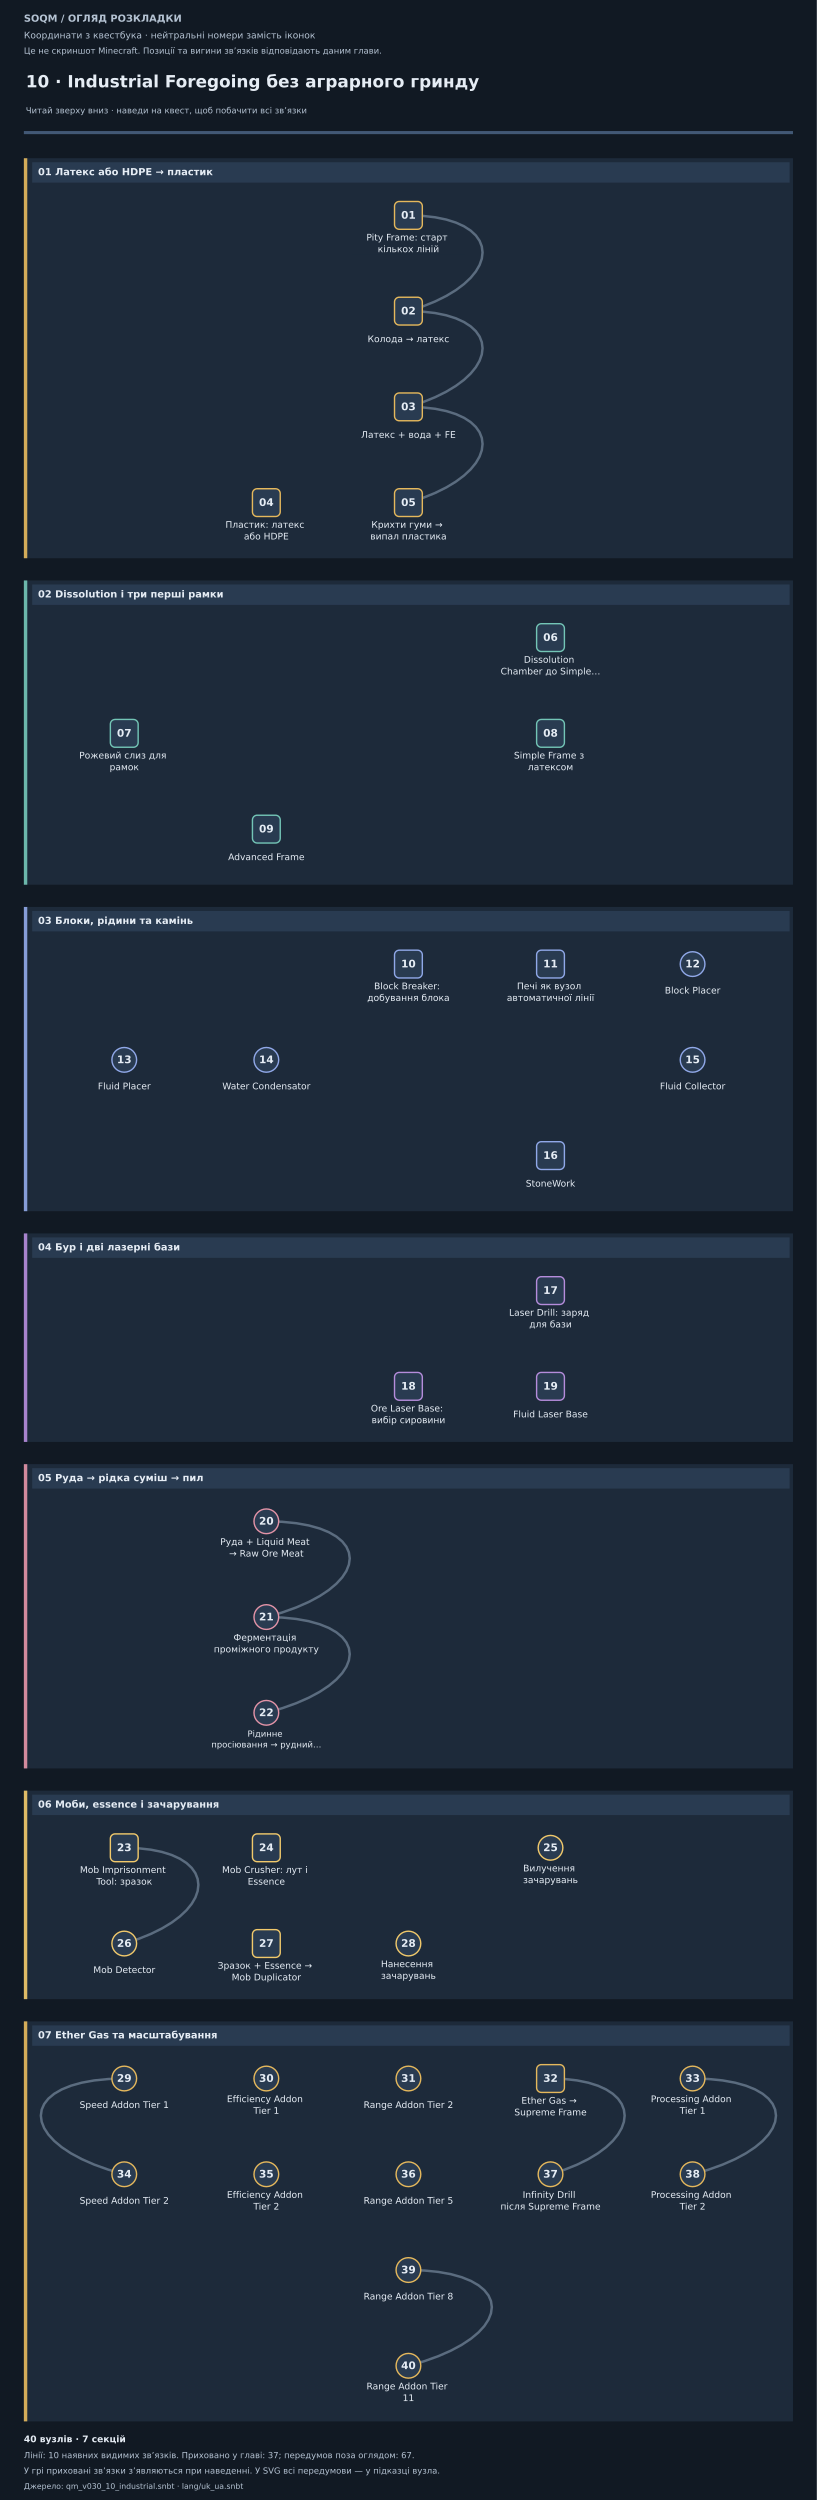
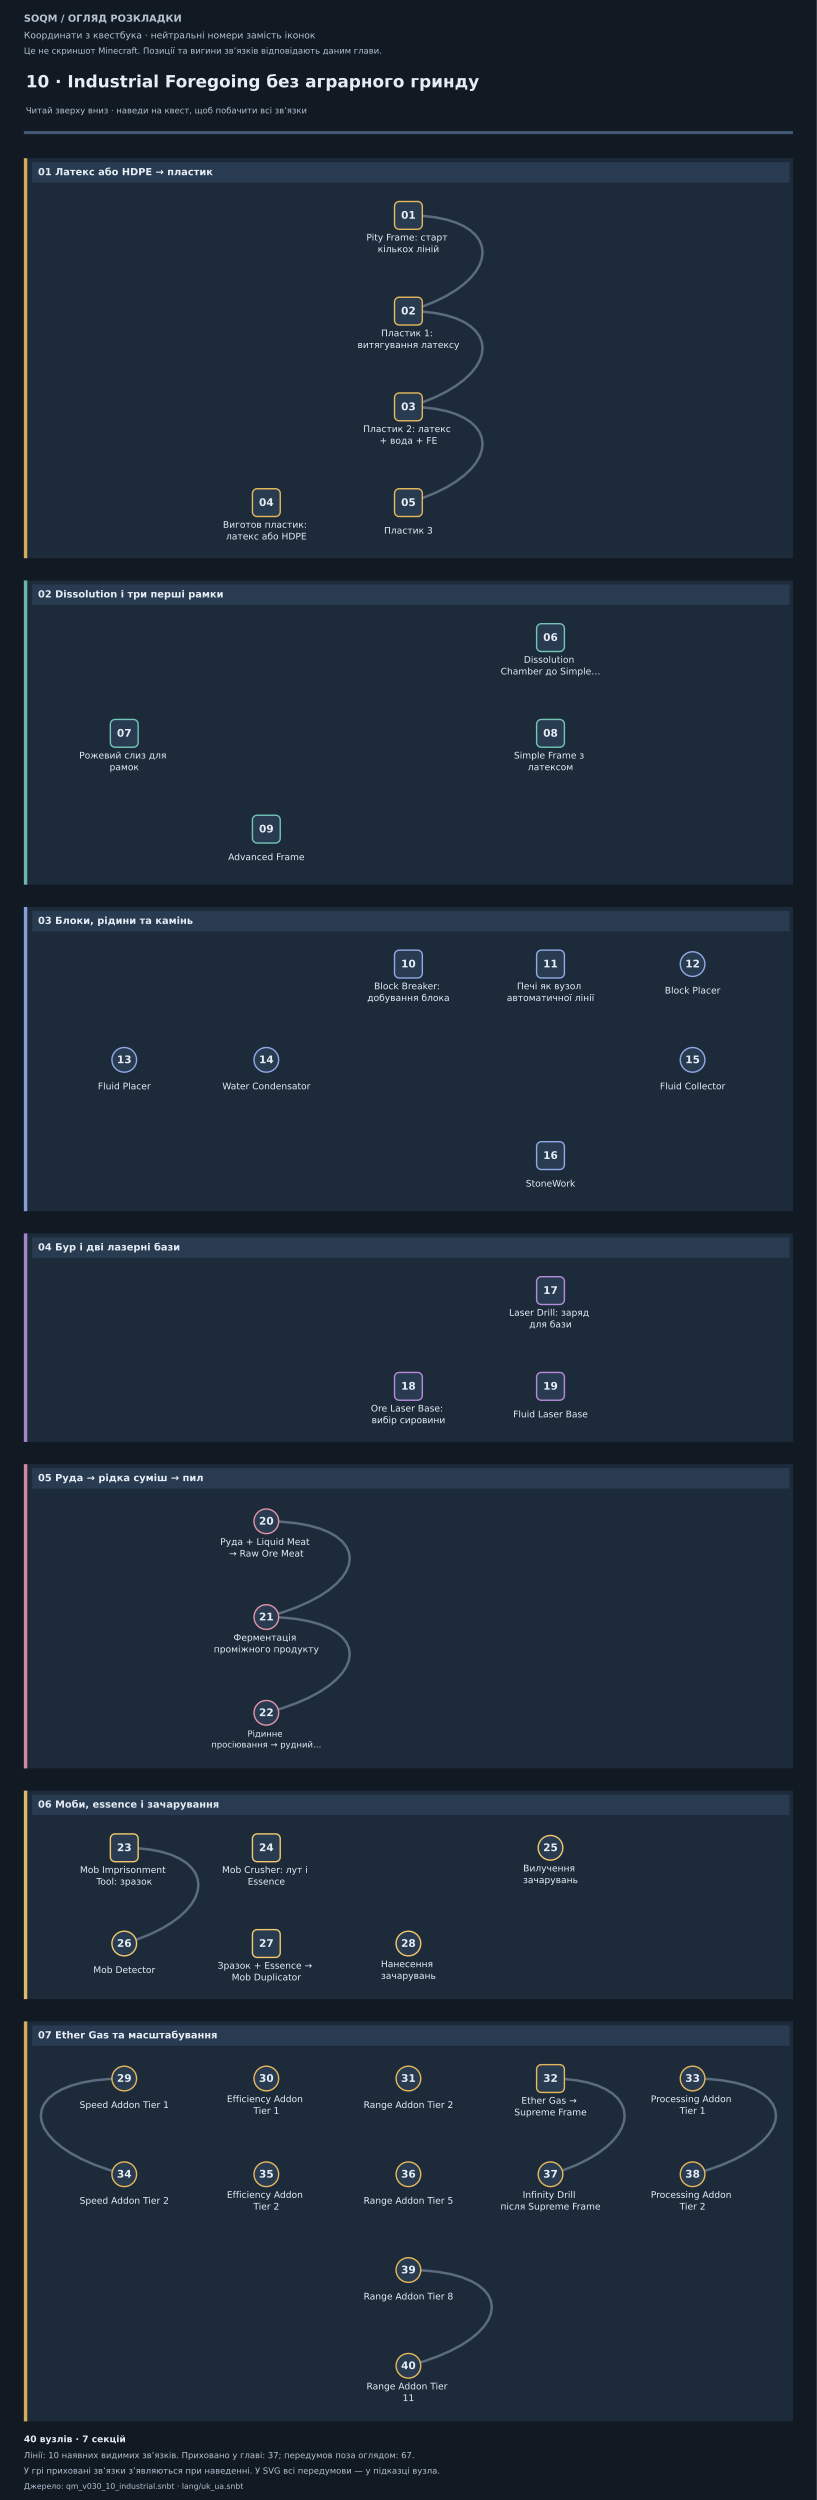
<svg xmlns="http://www.w3.org/2000/svg" width="1163.6" height="3561.28" viewBox="0 0 1163.6 3561.28" role="img" aria-labelledby="preview-title preview-description">
  <rect width="100%" height="100%" fill="#111923" />
  <g font-family="DejaVu Sans, sans-serif" dominant-baseline="middle">
    <text x="34" text-anchor="start" font-size="14" font-weight="700" fill="#B5C3D3">
      <tspan x="34" y="27">SOQM  /  ОГЛЯД РОЗКЛАДКИ</tspan>
    </text>
    <text x="34" text-anchor="start" font-size="13" font-weight="400" fill="#B5C3D3">
      <tspan x="34" y="51">Координати з квестбука · нейтральні номери замість іконок</tspan>
    </text>
    <text x="34" text-anchor="start" font-size="12" font-weight="400" fill="#B5C3D3">
      <tspan x="34" y="73">Це не скриншот Minecraft. Позиції та вигини зв’язків відповідають даним глави.</tspan>
    </text>
    <rect data-image-id="5141041000000295" x="34" y="225.4" width="1095.6" height="569.8" rx="0" fill="#1D2A3A" fill-opacity="1" />
    <rect data-image-id="51410410000002A1" x="34" y="826.88" width="1095.6" height="433.4" rx="0" fill="#1D2A3A" fill-opacity="1" />
    <rect data-image-id="51410410000002A9" x="34" y="1291.96" width="1095.6" height="433.4" rx="0" fill="#1D2A3A" fill-opacity="1" />
    <rect data-image-id="51410410000002B1" x="34" y="1757.04" width="1095.6" height="297" rx="0" fill="#1D2A3A" fill-opacity="1" />
    <rect data-image-id="51410410000002B7" x="34" y="2085.72" width="1095.6" height="433.4" rx="0" fill="#1D2A3A" fill-opacity="1" />
    <rect data-image-id="51410410000002C1" x="34" y="2550.8" width="1095.6" height="297" rx="0" fill="#1D2A3A" fill-opacity="1" />
    <rect data-image-id="51410410000002CA" x="34" y="2879.48" width="1095.6" height="569.8" rx="0" fill="#1D2A3A" fill-opacity="1" />
    <rect data-image-id="5141041000000296" x="34" y="225.4" width="4.84" height="569.8" rx="0" fill="#E5B85C" fill-opacity="0.91" />
    <rect data-image-id="51410410000002A2" x="34" y="826.88" width="4.84" height="433.4" rx="0" fill="#73C5B6" fill-opacity="0.91" />
    <rect data-image-id="51410410000002AA" x="34" y="1291.96" width="4.84" height="433.4" rx="0" fill="#90A8E8" fill-opacity="0.91" />
    <rect data-image-id="51410410000002B2" x="34" y="1757.04" width="4.84" height="297" rx="0" fill="#B58CDB" fill-opacity="0.91" />
    <rect data-image-id="51410410000002B8" x="34" y="2085.72" width="4.84" height="433.4" rx="0" fill="#E393A7" fill-opacity="0.91" />
    <rect data-image-id="51410410000002C2" x="34" y="2550.8" width="4.84" height="297" rx="0" fill="#F1C96B" fill-opacity="0.91" />
    <rect data-image-id="51410410000002CB" x="34" y="2879.48" width="4.84" height="569.8" rx="0" fill="#E5B85C" fill-opacity="0.91" />
    <rect data-image-id="5141041000000293" x="34" y="186.68" width="1095.6" height="4.4" rx="0" fill="#425875" fill-opacity="1" />
    <rect data-image-id="5141041000000297" x="45.88" y="231.12" width="1078.88" height="29.04" rx="0" fill="#293B51" fill-opacity="1" />
    <text x="54.13" text-anchor="start" font-size="14" font-weight="600" fill="#E6EDF5">
      <tspan x="54.13" y="245.64">01  Латекс або HDPE → пластик</tspan>
    </text>
    <rect data-image-id="51410410000002A3" x="45.88" y="832.6" width="1078.88" height="29.04" rx="0" fill="#293B51" fill-opacity="1" />
    <text x="54.13" text-anchor="start" font-size="14" font-weight="600" fill="#E6EDF5">
      <tspan x="54.13" y="847.12">02  Dissolution і три перші рамки</tspan>
    </text>
    <rect data-image-id="51410410000002AB" x="45.88" y="1297.68" width="1078.88" height="29.04" rx="0" fill="#293B51" fill-opacity="1" />
    <text x="54.13" text-anchor="start" font-size="14" font-weight="600" fill="#E6EDF5">
      <tspan x="54.13" y="1312.2">03  Блоки, рідини та камінь</tspan>
    </text>
    <rect data-image-id="51410410000002B3" x="45.88" y="1762.76" width="1078.88" height="29.04" rx="0" fill="#293B51" fill-opacity="1" />
    <text x="54.13" text-anchor="start" font-size="14" font-weight="600" fill="#E6EDF5">
      <tspan x="54.13" y="1777.28">04  Бур і дві лазерні бази</tspan>
    </text>
    <rect data-image-id="51410410000002B9" x="45.88" y="2091.44" width="1078.88" height="29.04" rx="0" fill="#293B51" fill-opacity="1" />
    <text x="54.13" text-anchor="start" font-size="14" font-weight="600" fill="#E6EDF5">
      <tspan x="54.13" y="2105.96">05  Руда → рідка суміш → пил</tspan>
    </text>
    <rect data-image-id="51410410000002C3" x="45.88" y="2556.52" width="1078.88" height="29.04" rx="0" fill="#293B51" fill-opacity="1" />
    <text x="54.13" text-anchor="start" font-size="14" font-weight="600" fill="#E6EDF5">
      <tspan x="54.13" y="2571.04">06  Моби, essence і зачарування</tspan>
    </text>
    <rect data-image-id="51410410000002CC" x="45.88" y="2885.2" width="1078.88" height="29.04" rx="0" fill="#293B51" fill-opacity="1" />
    <text x="54.13" text-anchor="start" font-size="14" font-weight="600" fill="#E6EDF5">
      <tspan x="54.13" y="2899.72">07  Ether Gas та масштабування</tspan>
    </text>
    <rect data-image-id="5141041000000298" x="500.4" y="331.44" width="162.8" height="31.68" rx="0" fill="#1D2A3A" fill-opacity="1" />
    <text x="581.8" text-anchor="middle" font-size="13" font-weight="400" fill="#E6EDF5">
      <tspan x="581.8" y="338.96">Pity Frame: старт</tspan>
      <tspan x="581.8" y="355.6">кількох ліній</tspan>
    </text>
    <rect data-image-id="5141041000000299" x="500.4" y="467.84" width="162.8" height="31.68" rx="0" fill="#1D2A3A" fill-opacity="1" />
    <text x="581.8" text-anchor="middle" font-size="13" font-weight="400" fill="#E6EDF5">
-       <tspan x="581.8" y="483.68">Колода → латекс</tspan>
+       <tspan x="581.8" y="475.36">Пластик 1:</tspan>
+       <tspan x="581.8" y="492">витягування латексу</tspan>
    </text>
    <rect data-image-id="514104100000029A" x="500.4" y="604.24" width="162.8" height="31.68" rx="0" fill="#1D2A3A" fill-opacity="1" />
    <text x="581.8" text-anchor="middle" font-size="13" font-weight="400" fill="#E6EDF5">
-       <tspan x="581.8" y="620.08">Латекс + вода + FE</tspan>
+       <tspan x="581.8" y="611.76">Пластик 2: латекс</tspan>
+       <tspan x="581.8" y="628.4">+ вода + FE</tspan>
    </text>
    <rect data-image-id="514104100000029B" x="500.4" y="740.64" width="162.8" height="31.68" rx="0" fill="#1D2A3A" fill-opacity="1" />
    <text x="581.8" text-anchor="middle" font-size="13" font-weight="400" fill="#E6EDF5">
-       <tspan x="581.8" y="748.16">Крихти гуми →</tspan>
-       <tspan x="581.8" y="764.8">випал пластика</tspan>
+       <tspan x="581.8" y="756.48">Пластик 3</tspan>
    </text>
    <rect data-image-id="514104100000029C" x="298" y="740.64" width="162.8" height="31.68" rx="0" fill="#1D2A3A" fill-opacity="1" />
    <text x="379.4" text-anchor="middle" font-size="13" font-weight="400" fill="#E6EDF5">
-       <tspan x="379.4" y="748.16">Пластик: латекс</tspan>
-       <tspan x="379.4" y="764.8">або HDPE</tspan>
+       <tspan x="379.4" y="748.16">Виготов пластик:</tspan>
+       <tspan x="379.4" y="764.8">латекс або HDPE</tspan>
    </text>
    <rect data-image-id="514104100000029D" x="702.8" y="1069.32" width="162.8" height="31.68" rx="0" fill="#1D2A3A" fill-opacity="1" />
    <text x="784.2" text-anchor="middle" font-size="13" font-weight="400" fill="#E6EDF5">
      <tspan x="784.2" y="1076.84">Simple Frame з</tspan>
      <tspan x="784.2" y="1093.48">латексом</tspan>
    </text>
    <rect data-image-id="514104100000029E" x="702.8" y="932.92" width="162.8" height="31.68" rx="0" fill="#1D2A3A" fill-opacity="1" />
    <text x="784.2" text-anchor="middle" font-size="13" font-weight="400" fill="#E6EDF5">
      <tspan x="784.2" y="940.44">Dissolution</tspan>
      <tspan x="784.2" y="957.08">Chamber до Simple…</tspan>
    </text>
    <rect data-image-id="514104100000029F" x="298" y="1205.72" width="162.8" height="31.68" rx="0" fill="#1D2A3A" fill-opacity="1" />
    <text x="379.4" text-anchor="middle" font-size="13" font-weight="400" fill="#E6EDF5">
      <tspan x="379.4" y="1221.56">Advanced Frame</tspan>
    </text>
    <rect data-image-id="51410410000002A0" x="702.8" y="2985.52" width="162.8" height="31.68" rx="0" fill="#1D2A3A" fill-opacity="1" />
    <text x="784.2" text-anchor="middle" font-size="13" font-weight="400" fill="#E6EDF5">
      <tspan x="784.2" y="2993.04">Ether Gas →</tspan>
      <tspan x="784.2" y="3009.68">Supreme Frame</tspan>
    </text>
    <rect data-image-id="51410410000002A4" x="702.8" y="1398" width="162.8" height="31.68" rx="0" fill="#1D2A3A" fill-opacity="1" />
    <text x="784.2" text-anchor="middle" font-size="13" font-weight="400" fill="#E6EDF5">
      <tspan x="784.2" y="1405.52">Печі як вузол</tspan>
      <tspan x="784.2" y="1422.16">автоматичної лінії</tspan>
    </text>
    <rect data-image-id="51410410000002A5" x="702.8" y="1670.8" width="162.8" height="31.68" rx="0" fill="#1D2A3A" fill-opacity="1" />
    <text x="784.2" text-anchor="middle" font-size="13" font-weight="400" fill="#E6EDF5">
      <tspan x="784.2" y="1686.64">StoneWork</tspan>
    </text>
    <rect data-image-id="51410410000002A6" x="298" y="2189.56" width="162.8" height="31.68" rx="0" fill="#1D2A3A" fill-opacity="1" />
    <text x="379.4" text-anchor="middle" font-size="13" font-weight="400" fill="#E6EDF5">
      <tspan x="379.4" y="2197.08">Руда + Liquid Meat</tspan>
      <tspan x="379.4" y="2213.72">→ Raw Ore Meat</tspan>
    </text>
    <rect data-image-id="51410410000002A7" x="298" y="2325.96" width="162.8" height="31.68" rx="0" fill="#1D2A3A" fill-opacity="1" />
    <text x="379.4" text-anchor="middle" font-size="13" font-weight="400" fill="#E6EDF5">
      <tspan x="379.4" y="2333.48">Ферментація</tspan>
      <tspan x="379.4" y="2350.12">проміжного продукту</tspan>
    </text>
    <rect data-image-id="51410410000002A8" x="298" y="2462.36" width="162.8" height="31.68" rx="0" fill="#1D2A3A" fill-opacity="1" />
    <text x="379.4" text-anchor="middle" font-size="12.043" font-weight="400" fill="#E6EDF5">
      <tspan x="379.4" y="2470.492">Рідинне</tspan>
      <tspan x="379.4" y="2485.908">просіювання → рудний…</tspan>
    </text>
    <rect data-image-id="51410410000002AC" x="500.4" y="1398" width="162.8" height="31.68" rx="0" fill="#1D2A3A" fill-opacity="1" />
    <text x="581.8" text-anchor="middle" font-size="13" font-weight="400" fill="#E6EDF5">
      <tspan x="581.8" y="1405.52">Block Breaker:</tspan>
      <tspan x="581.8" y="1422.16">добування блока</tspan>
    </text>
    <rect data-image-id="51410410000002AD" x="905.2" y="1395.8" width="162.8" height="31.68" rx="0" fill="#1D2A3A" fill-opacity="1" />
    <text x="986.6" text-anchor="middle" font-size="13" font-weight="400" fill="#E6EDF5">
      <tspan x="986.6" y="1411.64">Block Placer</tspan>
    </text>
    <rect data-image-id="51410410000002AE" x="95.6" y="1532.2" width="162.8" height="31.68" rx="0" fill="#1D2A3A" fill-opacity="1" />
    <text x="177" text-anchor="middle" font-size="13" font-weight="400" fill="#E6EDF5">
      <tspan x="177" y="1548.04">Fluid Placer</tspan>
    </text>
    <rect data-image-id="51410410000002AF" x="905.2" y="1532.2" width="162.8" height="31.68" rx="0" fill="#1D2A3A" fill-opacity="1" />
    <text x="986.6" text-anchor="middle" font-size="13" font-weight="400" fill="#E6EDF5">
      <tspan x="986.6" y="1548.04">Fluid Collector</tspan>
    </text>
    <rect data-image-id="51410410000002B0" x="298" y="1532.2" width="162.8" height="31.68" rx="0" fill="#1D2A3A" fill-opacity="1" />
    <text x="379.4" text-anchor="middle" font-size="13" font-weight="400" fill="#E6EDF5">
      <tspan x="379.4" y="1548.04">Water Condensator</tspan>
    </text>
    <rect data-image-id="51410410000002B4" x="500.4" y="1999.48" width="162.8" height="31.68" rx="0" fill="#1D2A3A" fill-opacity="1" />
    <text x="581.8" text-anchor="middle" font-size="13" font-weight="400" fill="#E6EDF5">
      <tspan x="581.8" y="2007">Ore Laser Base:</tspan>
      <tspan x="581.8" y="2023.64">вибір сировини</tspan>
    </text>
    <rect data-image-id="51410410000002B5" x="702.8" y="1999.48" width="162.8" height="31.68" rx="0" fill="#1D2A3A" fill-opacity="1" />
    <text x="784.2" text-anchor="middle" font-size="13" font-weight="400" fill="#E6EDF5">
      <tspan x="784.2" y="2015.32">Fluid Laser Base</tspan>
    </text>
    <rect data-image-id="51410410000002B6" x="702.8" y="1863.08" width="162.8" height="31.68" rx="0" fill="#1D2A3A" fill-opacity="1" />
    <text x="784.2" text-anchor="middle" font-size="13" font-weight="400" fill="#E6EDF5">
      <tspan x="784.2" y="1870.6">Laser Drill: заряд</tspan>
      <tspan x="784.2" y="1887.24">для бази</tspan>
    </text>
    <rect data-image-id="51410410000002BA" x="95.6" y="2656.84" width="162.8" height="31.68" rx="0" fill="#1D2A3A" fill-opacity="1" />
    <text x="177" text-anchor="middle" font-size="13" font-weight="400" fill="#E6EDF5">
      <tspan x="177" y="2664.36">Mob Imprisonment</tspan>
      <tspan x="177" y="2681">Tool: зразок</tspan>
    </text>
    <rect data-image-id="51410410000002BB" x="95.6" y="1069.32" width="162.8" height="31.68" rx="0" fill="#1D2A3A" fill-opacity="1" />
    <text x="177" text-anchor="middle" font-size="13" font-weight="400" fill="#E6EDF5">
      <tspan x="177" y="1076.84">Рожевий слиз для</tspan>
      <tspan x="177" y="1093.48">рамок</tspan>
    </text>
    <rect data-image-id="51410410000002BC" x="298" y="2656.84" width="162.8" height="31.68" rx="0" fill="#1D2A3A" fill-opacity="1" />
    <text x="379.4" text-anchor="middle" font-size="13" font-weight="400" fill="#E6EDF5">
      <tspan x="379.4" y="2664.36">Mob Crusher: лут і</tspan>
      <tspan x="379.4" y="2681">Essence</tspan>
    </text>
    <rect data-image-id="51410410000002BD" x="298" y="2793.24" width="162.8" height="31.68" rx="0" fill="#1D2A3A" fill-opacity="1" />
    <text x="379.4" text-anchor="middle" font-size="13" font-weight="400" fill="#E6EDF5">
      <tspan x="379.4" y="2800.76">Зразок + Essence →</tspan>
      <tspan x="379.4" y="2817.4">Mob Duplicator</tspan>
    </text>
    <rect data-image-id="51410410000002BE" x="95.6" y="2791.04" width="162.8" height="31.68" rx="0" fill="#1D2A3A" fill-opacity="1" />
    <text x="177" text-anchor="middle" font-size="13" font-weight="400" fill="#E6EDF5">
      <tspan x="177" y="2806.88">Mob Detector</tspan>
    </text>
    <rect data-image-id="51410410000002BF" x="702.8" y="2654.64" width="162.8" height="31.68" rx="0" fill="#1D2A3A" fill-opacity="1" />
    <text x="784.2" text-anchor="middle" font-size="13" font-weight="400" fill="#E6EDF5">
      <tspan x="784.2" y="2662.16">Вилучення</tspan>
      <tspan x="784.2" y="2678.8">зачарувань</tspan>
    </text>
    <rect data-image-id="51410410000002C0" x="500.4" y="2791.04" width="162.8" height="31.68" rx="0" fill="#1D2A3A" fill-opacity="1" />
    <text x="581.8" text-anchor="middle" font-size="13" font-weight="400" fill="#E6EDF5">
      <tspan x="581.8" y="2798.56">Нанесення</tspan>
      <tspan x="581.8" y="2815.2">зачарувань</tspan>
    </text>
    <rect data-image-id="51410410000002C4" x="95.6" y="2983.32" width="162.8" height="31.68" rx="0" fill="#1D2A3A" fill-opacity="1" />
    <text x="177" text-anchor="middle" font-size="13" font-weight="400" fill="#E6EDF5">
      <tspan x="177" y="2999.16">Speed Addon Tier 1</tspan>
    </text>
    <rect data-image-id="51410410000002C5" x="95.6" y="3119.72" width="162.8" height="31.68" rx="0" fill="#1D2A3A" fill-opacity="1" />
    <text x="177" text-anchor="middle" font-size="13" font-weight="400" fill="#E6EDF5">
      <tspan x="177" y="3135.56">Speed Addon Tier 2</tspan>
    </text>
    <rect data-image-id="51410410000002C6" x="298" y="2983.32" width="162.8" height="31.68" rx="0" fill="#1D2A3A" fill-opacity="1" />
    <text x="379.4" text-anchor="middle" font-size="13" font-weight="400" fill="#E6EDF5">
      <tspan x="379.4" y="2990.84">Efficiency Addon</tspan>
      <tspan x="379.4" y="3007.48">Tier 1</tspan>
    </text>
    <rect data-image-id="51410410000002C7" x="298" y="3119.72" width="162.8" height="31.68" rx="0" fill="#1D2A3A" fill-opacity="1" />
    <text x="379.4" text-anchor="middle" font-size="13" font-weight="400" fill="#E6EDF5">
      <tspan x="379.4" y="3127.24">Efficiency Addon</tspan>
      <tspan x="379.4" y="3143.88">Tier 2</tspan>
    </text>
    <rect data-image-id="51410410000002C8" x="905.2" y="2983.32" width="162.8" height="31.68" rx="0" fill="#1D2A3A" fill-opacity="1" />
    <text x="986.6" text-anchor="middle" font-size="13" font-weight="400" fill="#E6EDF5">
      <tspan x="986.6" y="2990.84">Processing Addon</tspan>
      <tspan x="986.6" y="3007.48">Tier 1</tspan>
    </text>
    <rect data-image-id="51410410000002C9" x="905.2" y="3119.72" width="162.8" height="31.68" rx="0" fill="#1D2A3A" fill-opacity="1" />
    <text x="986.6" text-anchor="middle" font-size="13" font-weight="400" fill="#E6EDF5">
      <tspan x="986.6" y="3127.24">Processing Addon</tspan>
      <tspan x="986.6" y="3143.88">Tier 2</tspan>
    </text>
    <rect data-image-id="51410410000002CD" x="500.4" y="2983.32" width="162.8" height="31.68" rx="0" fill="#1D2A3A" fill-opacity="1" />
    <text x="581.8" text-anchor="middle" font-size="13" font-weight="400" fill="#E6EDF5">
      <tspan x="581.8" y="2999.16">Range Addon Tier 2</tspan>
    </text>
    <rect data-image-id="51410410000002CE" x="500.4" y="3119.72" width="162.8" height="31.68" rx="0" fill="#1D2A3A" fill-opacity="1" />
    <text x="581.8" text-anchor="middle" font-size="13" font-weight="400" fill="#E6EDF5">
      <tspan x="581.8" y="3135.56">Range Addon Tier 5</tspan>
    </text>
    <rect data-image-id="51410410000002CF" x="500.4" y="3256.12" width="162.8" height="31.68" rx="0" fill="#1D2A3A" fill-opacity="1" />
    <text x="581.8" text-anchor="middle" font-size="13" font-weight="400" fill="#E6EDF5">
      <tspan x="581.8" y="3271.96">Range Addon Tier 8</tspan>
    </text>
    <rect data-image-id="51410410000002D0" x="500.4" y="3392.52" width="162.8" height="31.68" rx="0" fill="#1D2A3A" fill-opacity="1" />
    <text x="581.8" text-anchor="middle" font-size="13" font-weight="400" fill="#E6EDF5">
      <tspan x="581.8" y="3400.04">Range Addon Tier</tspan>
      <tspan x="581.8" y="3416.68">11</tspan>
    </text>
    <rect data-image-id="51410410000002D1" x="702.8" y="3119.72" width="162.8" height="31.68" rx="0" fill="#1D2A3A" fill-opacity="1" />
    <text x="784.2" text-anchor="middle" font-size="13" font-weight="400" fill="#E6EDF5">
      <tspan x="784.2" y="3127.24">Infinity Drill</tspan>
      <tspan x="784.2" y="3143.88">після Supreme Frame</tspan>
    </text>
    <text x="36.75" text-anchor="start" font-size="24" font-weight="700" fill="#E6EDF5">
      <tspan x="36.75" y="117.6">10 · Industrial Foregoing без аграрного гринду</tspan>
    </text>
    <text x="36.75" text-anchor="start" font-size="12" font-weight="400" fill="#B5C3D3">
      <tspan x="36.75" y="158.08">Читай зверху вниз · наведи на квест, щоб побачити всі зв’язки</tspan>
    </text>
    <path data-from="5130111BE9BBE0D5" data-to="513011EEAB3DF77B" d="M 581.8 306.8 L 601.864 307.497 L 619.816 309.514 L 635.656 312.739 L 649.384 317.057 L 661 322.358 L 670.504 328.529 L 677.896 335.456 L 683.176 343.028 L 686.344 351.132 L 687.4 359.655 L 686.344 368.485 L 683.176 377.51 L 677.896 386.616 L 670.504 395.692 L 661 404.624 L 649.384 413.301 L 635.656 421.61 L 619.816 429.437 L 601.864 436.672 L 581.8 443.2" fill="none" stroke="#8294AA" stroke-width="3.52" stroke-opacity="0.62" />
    <path data-from="513011EEAB3DF77B" data-to="5130111B4AB75BE7" d="M 581.8 443.2 L 601.864 443.897 L 619.816 445.914 L 635.656 449.139 L 649.384 453.457 L 661 458.758 L 670.504 464.929 L 677.896 471.856 L 683.176 479.428 L 686.344 487.532 L 687.4 496.055 L 686.344 504.885 L 683.176 513.91 L 677.896 523.016 L 670.504 532.092 L 661 541.024 L 649.384 549.701 L 635.656 558.01 L 619.816 565.837 L 601.864 573.072 L 581.8 579.6" fill="none" stroke="#8294AA" stroke-width="3.52" stroke-opacity="0.62" />
    <path data-from="5130111B4AB75BE7" data-to="51301137DA4E3B80" d="M 581.8 579.6 L 601.864 580.297 L 619.816 582.314 L 635.656 585.539 L 649.384 589.857 L 661 595.158 L 670.504 601.329 L 677.896 608.256 L 683.176 615.828 L 686.344 623.932 L 687.4 632.455 L 686.344 641.285 L 683.176 650.31 L 677.896 659.416 L 670.504 668.492 L 661 677.424 L 649.384 686.101 L 635.656 694.41 L 619.816 702.237 L 601.864 709.472 L 581.8 716" fill="none" stroke="#8294AA" stroke-width="3.52" stroke-opacity="0.62" />
    <path data-from="513011D0D111A20A" data-to="513011151DE90C52" d="M 379.4 2167.12 L 401.972 2167.817 L 422.168 2169.834 L 439.988 2173.059 L 455.432 2177.377 L 468.5 2182.678 L 479.192 2188.849 L 487.508 2195.776 L 493.448 2203.348 L 497.012 2211.452 L 498.2 2219.975 L 497.012 2228.805 L 493.448 2237.83 L 487.508 2246.936 L 479.192 2256.012 L 468.5 2264.944 L 455.432 2273.621 L 439.988 2281.93 L 422.168 2289.757 L 401.972 2296.992 L 379.4 2303.52" fill="none" stroke="#8294AA" stroke-width="3.52" stroke-opacity="0.62" />
    <path data-from="513011151DE90C52" data-to="513011C168D23426" d="M 379.4 2303.52 L 401.972 2304.217 L 422.168 2306.234 L 439.988 2309.459 L 455.432 2313.777 L 468.5 2319.078 L 479.192 2325.249 L 487.508 2332.176 L 493.448 2339.748 L 497.012 2347.852 L 498.2 2356.375 L 497.012 2365.205 L 493.448 2374.23 L 487.508 2383.336 L 479.192 2392.412 L 468.5 2401.344 L 455.432 2410.021 L 439.988 2418.33 L 422.168 2426.157 L 401.972 2433.392 L 379.4 2439.92" fill="none" stroke="#8294AA" stroke-width="3.52" stroke-opacity="0.62" />
    <path data-from="51301154F33E4BE9" data-to="5130118E4A798482" d="M 177 2632.2 L 197.064 2632.897 L 215.016 2634.914 L 230.856 2638.139 L 244.584 2642.457 L 256.2 2647.758 L 265.704 2653.929 L 273.096 2660.856 L 278.376 2668.428 L 281.544 2676.532 L 282.6 2685.055 L 281.544 2693.885 L 278.376 2702.91 L 273.096 2712.016 L 265.704 2721.092 L 256.2 2730.024 L 244.584 2738.701 L 230.856 2747.01 L 215.016 2754.837 L 197.064 2762.072 L 177 2768.6" fill="none" stroke="#8294AA" stroke-width="3.52" stroke-opacity="0.62" />
    <path data-from="513011A2D8626B22" data-to="513011268D442A18" d="M 177 2960.88 L 154.428 2961.577 L 134.232 2963.594 L 116.412 2966.819 L 100.968 2971.137 L 87.9 2976.438 L 77.208 2982.609 L 68.892 2989.536 L 62.952 2997.108 L 59.388 3005.212 L 58.2 3013.735 L 59.388 3022.565 L 62.952 3031.59 L 68.892 3040.696 L 77.208 3049.772 L 87.9 3058.704 L 100.968 3067.381 L 116.412 3075.69 L 134.232 3083.517 L 154.428 3090.752 L 177 3097.28" fill="none" stroke="#8294AA" stroke-width="3.52" stroke-opacity="0.62" />
    <path data-from="5130111A5BD14B53" data-to="51301109BDC10F3A" d="M 986.6 2960.88 L 1009.172 2961.577 L 1029.368 2963.594 L 1047.188 2966.819 L 1062.632 2971.137 L 1075.7 2976.438 L 1086.392 2982.609 L 1094.708 2989.536 L 1100.648 2997.108 L 1104.212 3005.212 L 1105.4 3013.735 L 1104.212 3022.565 L 1100.648 3031.59 L 1094.708 3040.696 L 1086.392 3049.772 L 1075.7 3058.704 L 1062.632 3067.381 L 1047.188 3075.69 L 1029.368 3083.517 L 1009.172 3090.752 L 986.6 3097.28" fill="none" stroke="#8294AA" stroke-width="3.52" stroke-opacity="0.62" />
    <path data-from="513011A514A41277" data-to="513011B20346E7E1" d="M 581.8 3233.68 L 604.372 3234.377 L 624.568 3236.394 L 642.388 3239.619 L 657.832 3243.937 L 670.9 3249.238 L 681.592 3255.409 L 689.908 3262.336 L 695.848 3269.908 L 699.412 3278.012 L 700.6 3286.535 L 699.412 3295.365 L 695.848 3304.39 L 689.908 3313.496 L 681.592 3322.572 L 670.9 3331.504 L 657.832 3340.181 L 642.388 3348.49 L 624.568 3356.317 L 604.372 3363.552 L 581.8 3370.08" fill="none" stroke="#8294AA" stroke-width="3.52" stroke-opacity="0.62" />
    <path data-from="51301127D84254AF" data-to="513011162F45B0CF" d="M 784.2 2960.88 L 804.264 2961.577 L 822.216 2963.594 L 838.056 2966.819 L 851.784 2971.137 L 863.4 2976.438 L 872.904 2982.609 L 880.296 2989.536 L 885.576 2997.108 L 888.744 3005.212 L 889.8 3013.735 L 888.744 3022.565 L 885.576 3031.59 L 880.296 3040.696 L 872.904 3049.772 L 863.4 3058.704 L 851.784 3067.381 L 838.056 3075.69 L 822.216 3083.517 L 804.264 3090.752 L 784.2 3097.28" fill="none" stroke="#8294AA" stroke-width="3.52" stroke-opacity="0.62" />
    <g data-quest-id="5130111BE9BBE0D5">
      <rect x="562" y="287" width="39.6" height="39.6" rx="6.732" fill="#293B51" stroke="#E5B85C" stroke-width="2" />
      <text x="581.8" text-anchor="middle" font-size="15" font-weight="700" fill="#E6EDF5">
        <tspan x="581.8" y="307.3">01</tspan>
      </text>
    </g>
    <g data-quest-id="513011EEAB3DF77B">
      <rect x="562" y="423.4" width="39.6" height="39.6" rx="6.732" fill="#293B51" stroke="#E5B85C" stroke-width="2" />
      <text x="581.8" text-anchor="middle" font-size="15" font-weight="700" fill="#E6EDF5">
        <tspan x="581.8" y="443.7">02</tspan>
      </text>
    </g>
    <g data-quest-id="5130111B4AB75BE7">
      <rect x="562" y="559.8" width="39.6" height="39.6" rx="6.732" fill="#293B51" stroke="#E5B85C" stroke-width="2" />
      <text x="581.8" text-anchor="middle" font-size="15" font-weight="700" fill="#E6EDF5">
        <tspan x="581.8" y="580.1">03</tspan>
      </text>
    </g>
    <g data-quest-id="513011DB5BB9FB5B">
      <rect x="359.6" y="696.2" width="39.6" height="39.6" rx="6.732" fill="#293B51" stroke="#E5B85C" stroke-width="2" />
      <text x="379.4" text-anchor="middle" font-size="15" font-weight="700" fill="#E6EDF5">
        <tspan x="379.4" y="716.5">04</tspan>
      </text>
    </g>
    <g data-quest-id="51301137DA4E3B80">
      <rect x="562" y="696.2" width="39.6" height="39.6" rx="6.732" fill="#293B51" stroke="#E5B85C" stroke-width="2" />
      <text x="581.8" text-anchor="middle" font-size="15" font-weight="700" fill="#E6EDF5">
        <tspan x="581.8" y="716.5">05</tspan>
      </text>
    </g>
    <g data-quest-id="51301150CDD6664E">
      <rect x="764.4" y="888.48" width="39.6" height="39.6" rx="6.732" fill="#293B51" stroke="#73C5B6" stroke-width="2" />
      <text x="784.2" text-anchor="middle" font-size="15" font-weight="700" fill="#E6EDF5">
        <tspan x="784.2" y="908.78">06</tspan>
      </text>
    </g>
    <g data-quest-id="513011652C2C4B48">
      <rect x="157.2" y="1024.88" width="39.6" height="39.6" rx="6.732" fill="#293B51" stroke="#73C5B6" stroke-width="2" />
      <text x="177" text-anchor="middle" font-size="15" font-weight="700" fill="#E6EDF5">
        <tspan x="177" y="1045.18">07</tspan>
      </text>
    </g>
    <g data-quest-id="513011905E9962AB">
      <rect x="764.4" y="1024.88" width="39.6" height="39.6" rx="6.732" fill="#293B51" stroke="#73C5B6" stroke-width="2" />
      <text x="784.2" text-anchor="middle" font-size="15" font-weight="700" fill="#E6EDF5">
        <tspan x="784.2" y="1045.18">08</tspan>
      </text>
    </g>
    <g data-quest-id="51301171CA29CEF3">
      <rect x="359.6" y="1161.28" width="39.6" height="39.6" rx="6.732" fill="#293B51" stroke="#73C5B6" stroke-width="2" />
      <text x="379.4" text-anchor="middle" font-size="15" font-weight="700" fill="#E6EDF5">
        <tspan x="379.4" y="1181.58">09</tspan>
      </text>
    </g>
    <g data-quest-id="513011C5391BB59D">
      <rect x="562" y="1353.56" width="39.6" height="39.6" rx="6.732" fill="#293B51" stroke="#90A8E8" stroke-width="2" />
      <text x="581.8" text-anchor="middle" font-size="15" font-weight="700" fill="#E6EDF5">
        <tspan x="581.8" y="1373.86">10</tspan>
      </text>
    </g>
    <g data-quest-id="513011F5C6B3A1A7">
      <rect x="764.4" y="1353.56" width="39.6" height="39.6" rx="6.732" fill="#293B51" stroke="#90A8E8" stroke-width="2" />
      <text x="784.2" text-anchor="middle" font-size="15" font-weight="700" fill="#E6EDF5">
        <tspan x="784.2" y="1373.86">11</tspan>
      </text>
    </g>
    <g data-quest-id="513011EBEFDD9D81">
      <circle cx="986.6" cy="1373.36" r="17.6" fill="#293B51" stroke="#90A8E8" stroke-width="2" />
      <text x="986.6" text-anchor="middle" font-size="15" font-weight="700" fill="#E6EDF5">
        <tspan x="986.6" y="1373.86">12</tspan>
      </text>
    </g>
    <g data-quest-id="513011C62D389346">
      <circle cx="177" cy="1509.76" r="17.6" fill="#293B51" stroke="#90A8E8" stroke-width="2" />
      <text x="177" text-anchor="middle" font-size="15" font-weight="700" fill="#E6EDF5">
        <tspan x="177" y="1510.26">13</tspan>
      </text>
    </g>
    <g data-quest-id="513011D00529ECCA">
      <circle cx="379.4" cy="1509.76" r="17.6" fill="#293B51" stroke="#90A8E8" stroke-width="2" />
      <text x="379.4" text-anchor="middle" font-size="15" font-weight="700" fill="#E6EDF5">
        <tspan x="379.4" y="1510.26">14</tspan>
      </text>
    </g>
    <g data-quest-id="513011ECEDA27FBB">
      <circle cx="986.6" cy="1509.76" r="17.6" fill="#293B51" stroke="#90A8E8" stroke-width="2" />
      <text x="986.6" text-anchor="middle" font-size="15" font-weight="700" fill="#E6EDF5">
        <tspan x="986.6" y="1510.26">15</tspan>
      </text>
    </g>
    <g data-quest-id="5130110526994D7D">
      <rect x="764.4" y="1626.36" width="39.6" height="39.6" rx="6.732" fill="#293B51" stroke="#90A8E8" stroke-width="2" />
      <text x="784.2" text-anchor="middle" font-size="15" font-weight="700" fill="#E6EDF5">
        <tspan x="784.2" y="1646.66">16</tspan>
      </text>
    </g>
    <g data-quest-id="51301145D74317DD">
      <rect x="764.4" y="1818.64" width="39.6" height="39.6" rx="6.732" fill="#293B51" stroke="#B58CDB" stroke-width="2" />
      <text x="784.2" text-anchor="middle" font-size="15" font-weight="700" fill="#E6EDF5">
        <tspan x="784.2" y="1838.94">17</tspan>
      </text>
    </g>
    <g data-quest-id="513011D4E145FBE3">
      <rect x="562" y="1955.04" width="39.6" height="39.6" rx="6.732" fill="#293B51" stroke="#B58CDB" stroke-width="2" />
      <text x="581.8" text-anchor="middle" font-size="15" font-weight="700" fill="#E6EDF5">
        <tspan x="581.8" y="1975.34">18</tspan>
      </text>
    </g>
    <g data-quest-id="5130110CBA356673">
      <rect x="764.4" y="1955.04" width="39.6" height="39.6" rx="6.732" fill="#293B51" stroke="#B58CDB" stroke-width="2" />
      <text x="784.2" text-anchor="middle" font-size="15" font-weight="700" fill="#E6EDF5">
        <tspan x="784.2" y="1975.34">19</tspan>
      </text>
    </g>
    <g data-quest-id="513011D0D111A20A">
      <circle cx="379.4" cy="2167.12" r="17.6" fill="#293B51" stroke="#E393A7" stroke-width="2" />
      <text x="379.4" text-anchor="middle" font-size="15" font-weight="700" fill="#E6EDF5">
        <tspan x="379.4" y="2167.62">20</tspan>
      </text>
    </g>
    <g data-quest-id="513011151DE90C52">
      <circle cx="379.4" cy="2303.52" r="17.6" fill="#293B51" stroke="#E393A7" stroke-width="2" />
      <text x="379.4" text-anchor="middle" font-size="15" font-weight="700" fill="#E6EDF5">
        <tspan x="379.4" y="2304.02">21</tspan>
      </text>
    </g>
    <g data-quest-id="513011C168D23426">
      <circle cx="379.4" cy="2439.92" r="17.6" fill="#293B51" stroke="#E393A7" stroke-width="2" />
      <text x="379.4" text-anchor="middle" font-size="15" font-weight="700" fill="#E6EDF5">
        <tspan x="379.4" y="2440.42">22</tspan>
      </text>
    </g>
    <g data-quest-id="51301154F33E4BE9">
      <rect x="157.2" y="2612.4" width="39.6" height="39.6" rx="6.732" fill="#293B51" stroke="#F1C96B" stroke-width="2" />
      <text x="177" text-anchor="middle" font-size="15" font-weight="700" fill="#E6EDF5">
        <tspan x="177" y="2632.7">23</tspan>
      </text>
    </g>
    <g data-quest-id="5130116264236136">
      <rect x="359.6" y="2612.4" width="39.6" height="39.6" rx="6.732" fill="#293B51" stroke="#F1C96B" stroke-width="2" />
      <text x="379.4" text-anchor="middle" font-size="15" font-weight="700" fill="#E6EDF5">
        <tspan x="379.4" y="2632.7">24</tspan>
      </text>
    </g>
    <g data-quest-id="5130117AB9046CD2">
      <circle cx="784.2" cy="2632.2" r="17.6" fill="#293B51" stroke="#F1C96B" stroke-width="2" />
      <text x="784.2" text-anchor="middle" font-size="15" font-weight="700" fill="#E6EDF5">
        <tspan x="784.2" y="2632.7">25</tspan>
      </text>
    </g>
    <g data-quest-id="5130118E4A798482">
      <circle cx="177" cy="2768.6" r="17.6" fill="#293B51" stroke="#F1C96B" stroke-width="2" />
      <text x="177" text-anchor="middle" font-size="15" font-weight="700" fill="#E6EDF5">
        <tspan x="177" y="2769.1">26</tspan>
      </text>
    </g>
    <g data-quest-id="51301110A6A327AA">
      <rect x="359.6" y="2748.8" width="39.6" height="39.6" rx="6.732" fill="#293B51" stroke="#F1C96B" stroke-width="2" />
      <text x="379.4" text-anchor="middle" font-size="15" font-weight="700" fill="#E6EDF5">
        <tspan x="379.4" y="2769.1">27</tspan>
      </text>
    </g>
    <g data-quest-id="513011ED4F8D85C3">
      <circle cx="581.8" cy="2768.6" r="17.6" fill="#293B51" stroke="#F1C96B" stroke-width="2" />
      <text x="581.8" text-anchor="middle" font-size="15" font-weight="700" fill="#E6EDF5">
        <tspan x="581.8" y="2769.1">28</tspan>
      </text>
    </g>
    <g data-quest-id="513011A2D8626B22">
      <circle cx="177" cy="2960.88" r="17.6" fill="#293B51" stroke="#E5B85C" stroke-width="2" />
      <text x="177" text-anchor="middle" font-size="15" font-weight="700" fill="#E6EDF5">
        <tspan x="177" y="2961.38">29</tspan>
      </text>
    </g>
    <g data-quest-id="513011A48F738CFF">
      <circle cx="379.4" cy="2960.88" r="17.6" fill="#293B51" stroke="#E5B85C" stroke-width="2" />
      <text x="379.4" text-anchor="middle" font-size="15" font-weight="700" fill="#E6EDF5">
        <tspan x="379.4" y="2961.38">30</tspan>
      </text>
    </g>
    <g data-quest-id="5130118C29E5449C">
      <circle cx="581.8" cy="2960.88" r="17.6" fill="#293B51" stroke="#E5B85C" stroke-width="2" />
      <text x="581.8" text-anchor="middle" font-size="15" font-weight="700" fill="#E6EDF5">
        <tspan x="581.8" y="2961.38">31</tspan>
      </text>
    </g>
    <g data-quest-id="51301127D84254AF">
      <rect x="764.4" y="2941.08" width="39.6" height="39.6" rx="6.732" fill="#293B51" stroke="#E5B85C" stroke-width="2" />
      <text x="784.2" text-anchor="middle" font-size="15" font-weight="700" fill="#E6EDF5">
        <tspan x="784.2" y="2961.38">32</tspan>
      </text>
    </g>
    <g data-quest-id="5130111A5BD14B53">
      <circle cx="986.6" cy="2960.88" r="17.6" fill="#293B51" stroke="#E5B85C" stroke-width="2" />
      <text x="986.6" text-anchor="middle" font-size="15" font-weight="700" fill="#E6EDF5">
        <tspan x="986.6" y="2961.38">33</tspan>
      </text>
    </g>
    <g data-quest-id="513011268D442A18">
      <circle cx="177" cy="3097.28" r="17.6" fill="#293B51" stroke="#E5B85C" stroke-width="2" />
      <text x="177" text-anchor="middle" font-size="15" font-weight="700" fill="#E6EDF5">
        <tspan x="177" y="3097.78">34</tspan>
      </text>
    </g>
    <g data-quest-id="5130116DDA11F4EE">
      <circle cx="379.4" cy="3097.28" r="17.6" fill="#293B51" stroke="#E5B85C" stroke-width="2" />
      <text x="379.4" text-anchor="middle" font-size="15" font-weight="700" fill="#E6EDF5">
        <tspan x="379.4" y="3097.78">35</tspan>
      </text>
    </g>
    <g data-quest-id="5130111D6C11FBB1">
      <circle cx="581.8" cy="3097.28" r="17.6" fill="#293B51" stroke="#E5B85C" stroke-width="2" />
      <text x="581.8" text-anchor="middle" font-size="15" font-weight="700" fill="#E6EDF5">
        <tspan x="581.8" y="3097.78">36</tspan>
      </text>
    </g>
    <g data-quest-id="513011162F45B0CF">
      <circle cx="784.2" cy="3097.28" r="17.6" fill="#293B51" stroke="#E5B85C" stroke-width="2" />
      <text x="784.2" text-anchor="middle" font-size="15" font-weight="700" fill="#E6EDF5">
        <tspan x="784.2" y="3097.78">37</tspan>
      </text>
    </g>
    <g data-quest-id="51301109BDC10F3A">
      <circle cx="986.6" cy="3097.28" r="17.6" fill="#293B51" stroke="#E5B85C" stroke-width="2" />
      <text x="986.6" text-anchor="middle" font-size="15" font-weight="700" fill="#E6EDF5">
        <tspan x="986.6" y="3097.78">38</tspan>
      </text>
    </g>
    <g data-quest-id="513011A514A41277">
      <circle cx="581.8" cy="3233.68" r="17.6" fill="#293B51" stroke="#E5B85C" stroke-width="2" />
      <text x="581.8" text-anchor="middle" font-size="15" font-weight="700" fill="#E6EDF5">
        <tspan x="581.8" y="3234.18">39</tspan>
      </text>
    </g>
    <g data-quest-id="513011B20346E7E1">
      <circle cx="581.8" cy="3370.08" r="17.6" fill="#293B51" stroke="#E5B85C" stroke-width="2" />
      <text x="581.8" text-anchor="middle" font-size="15" font-weight="700" fill="#E6EDF5">
        <tspan x="581.8" y="3370.58">40</tspan>
      </text>
    </g>
    <text x="34" text-anchor="start" font-size="13" font-weight="600" fill="#E6EDF5">
      <tspan x="34" y="3475.28">40 вузлів · 7 секцій</tspan>
    </text>
    <text x="34" text-anchor="start" font-size="12" font-weight="400" fill="#B5C3D3">
      <tspan x="34" y="3498.28">Лінії: 10 наявних видимих зв’язків. Приховано у главі: 37; передумов поза оглядом: 67.</tspan>
    </text>
    <text x="34" text-anchor="start" font-size="12" font-weight="400" fill="#B5C3D3">
      <tspan x="34" y="3520.28">У грі приховані зв’язки з’являються при наведенні. У SVG всі передумови — у підказці вузла.</tspan>
    </text>
    <text x="34" text-anchor="start" font-size="11" font-weight="400" fill="#B5C3D3">
      <tspan x="34" y="3542.28">Джерело: qm_v030_10_industrial.snbt · lang/uk_ua.snbt</tspan>
    </text>
  </g>
</svg>
